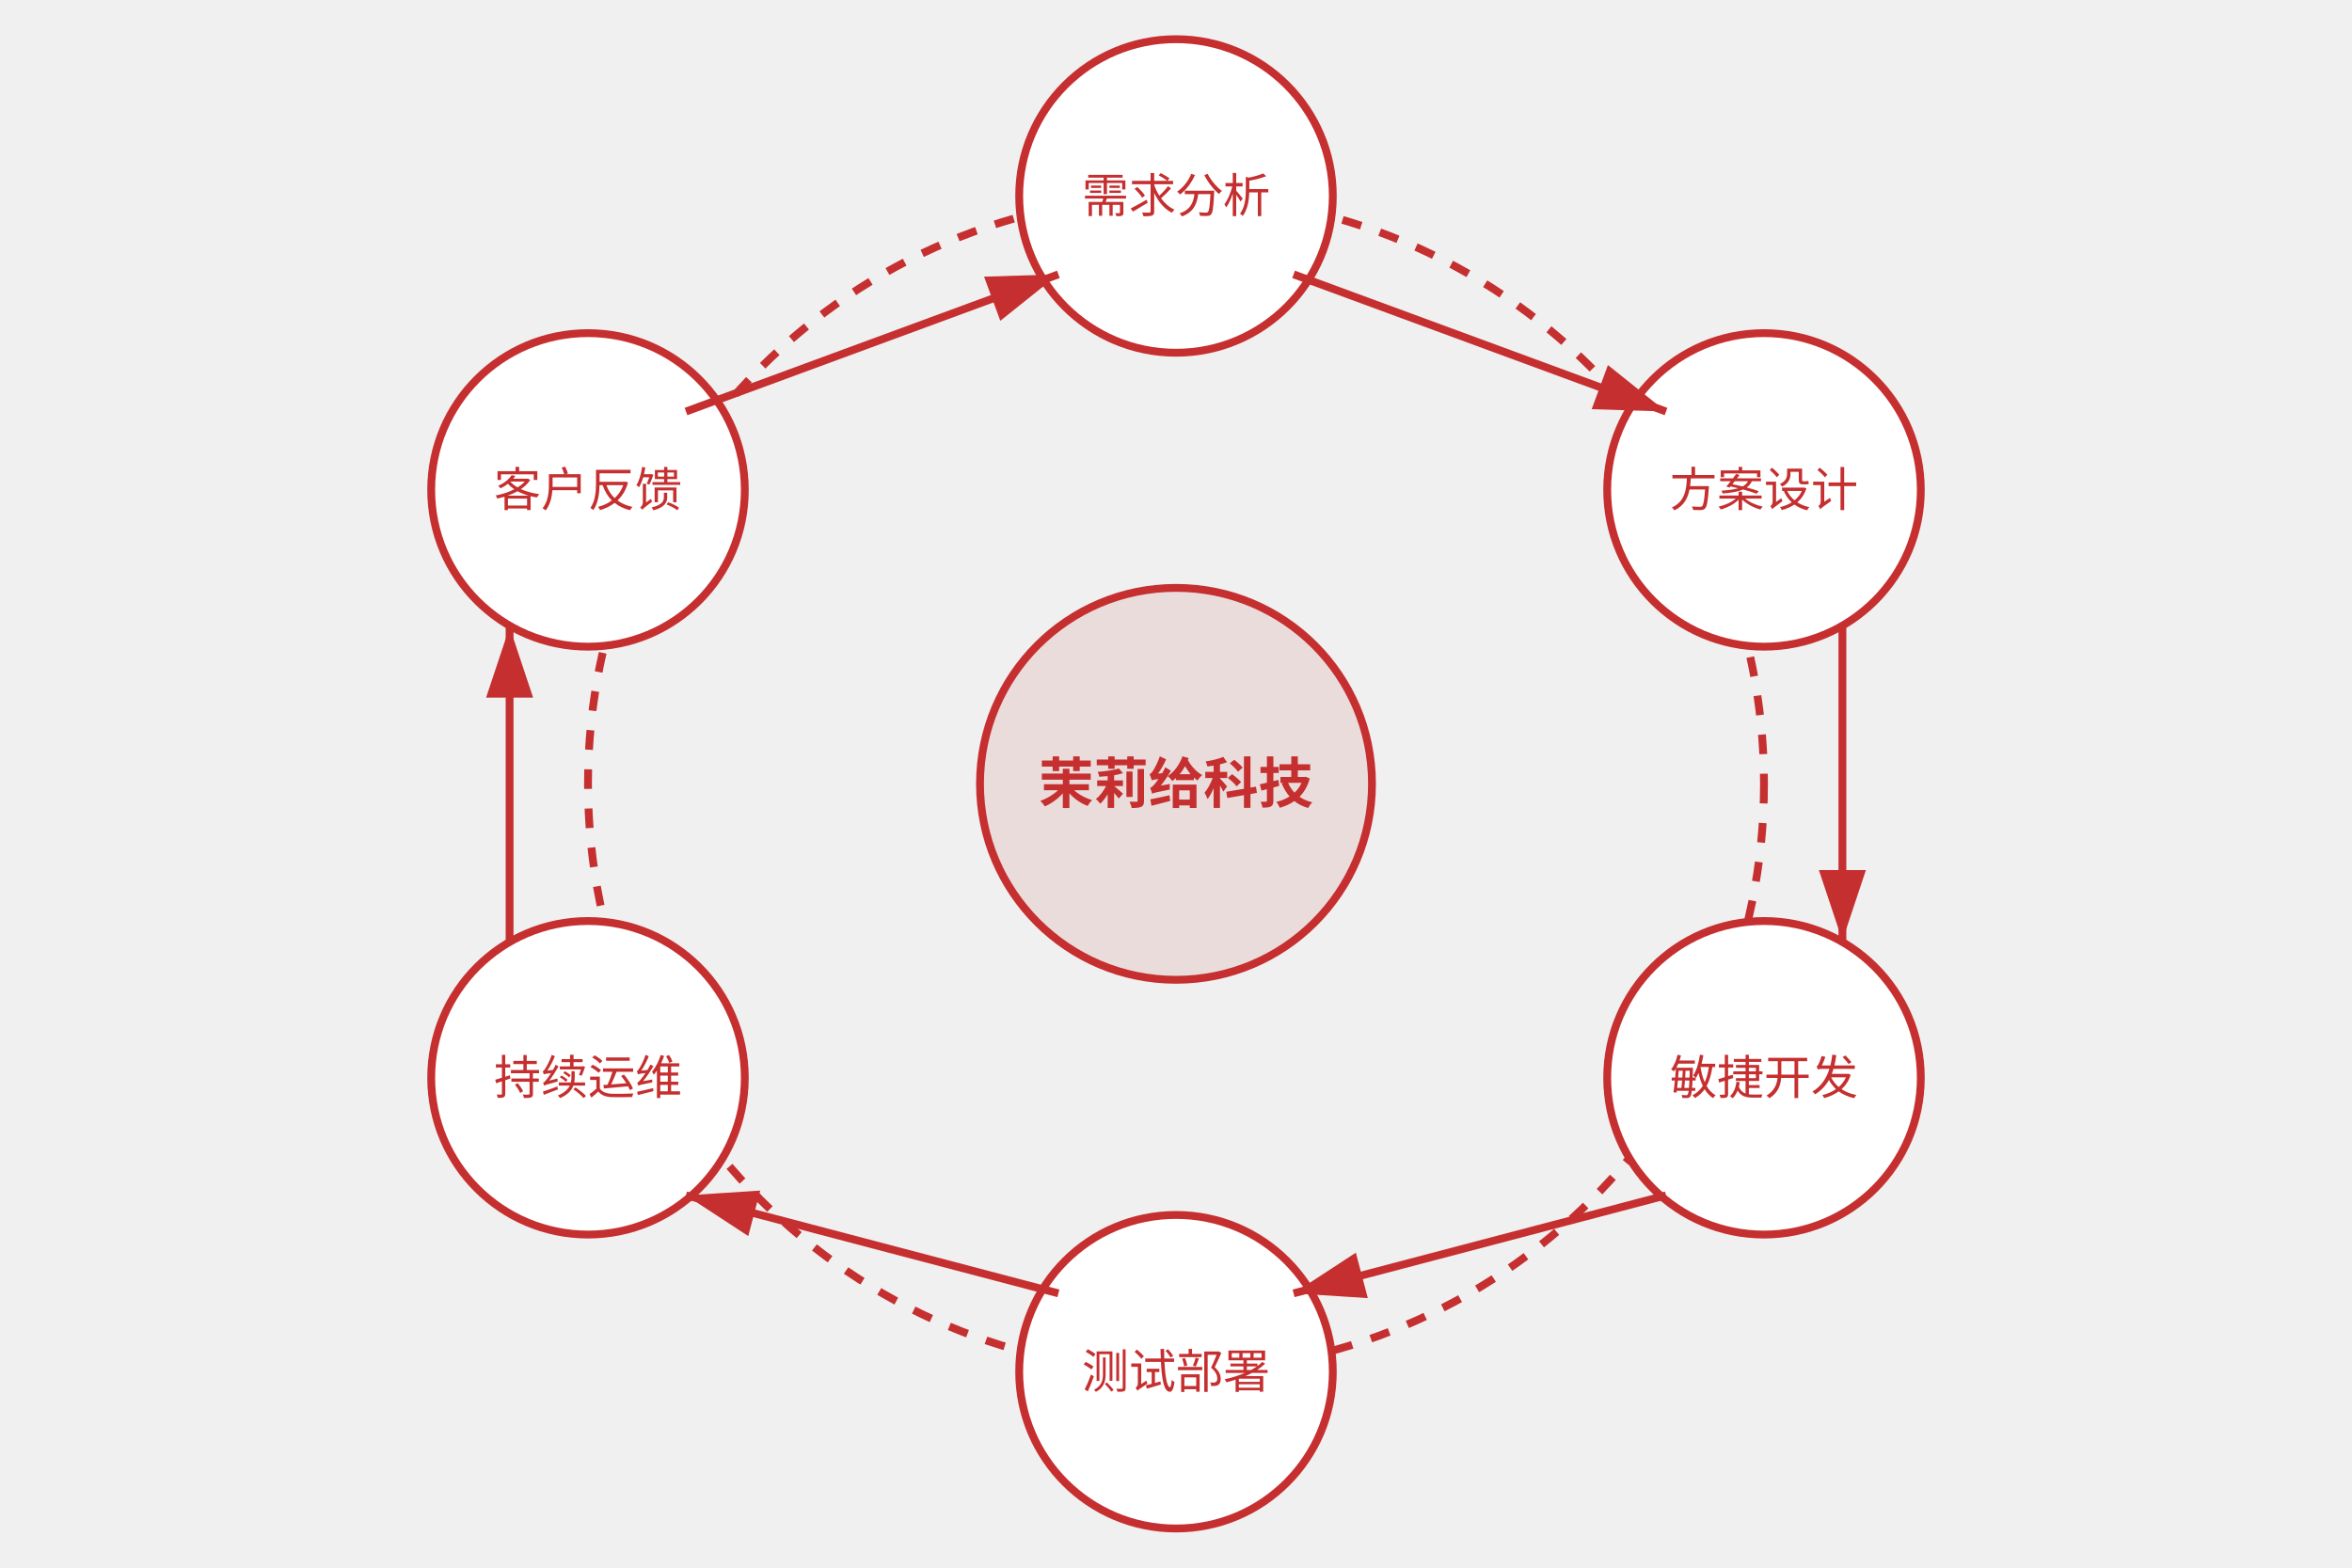
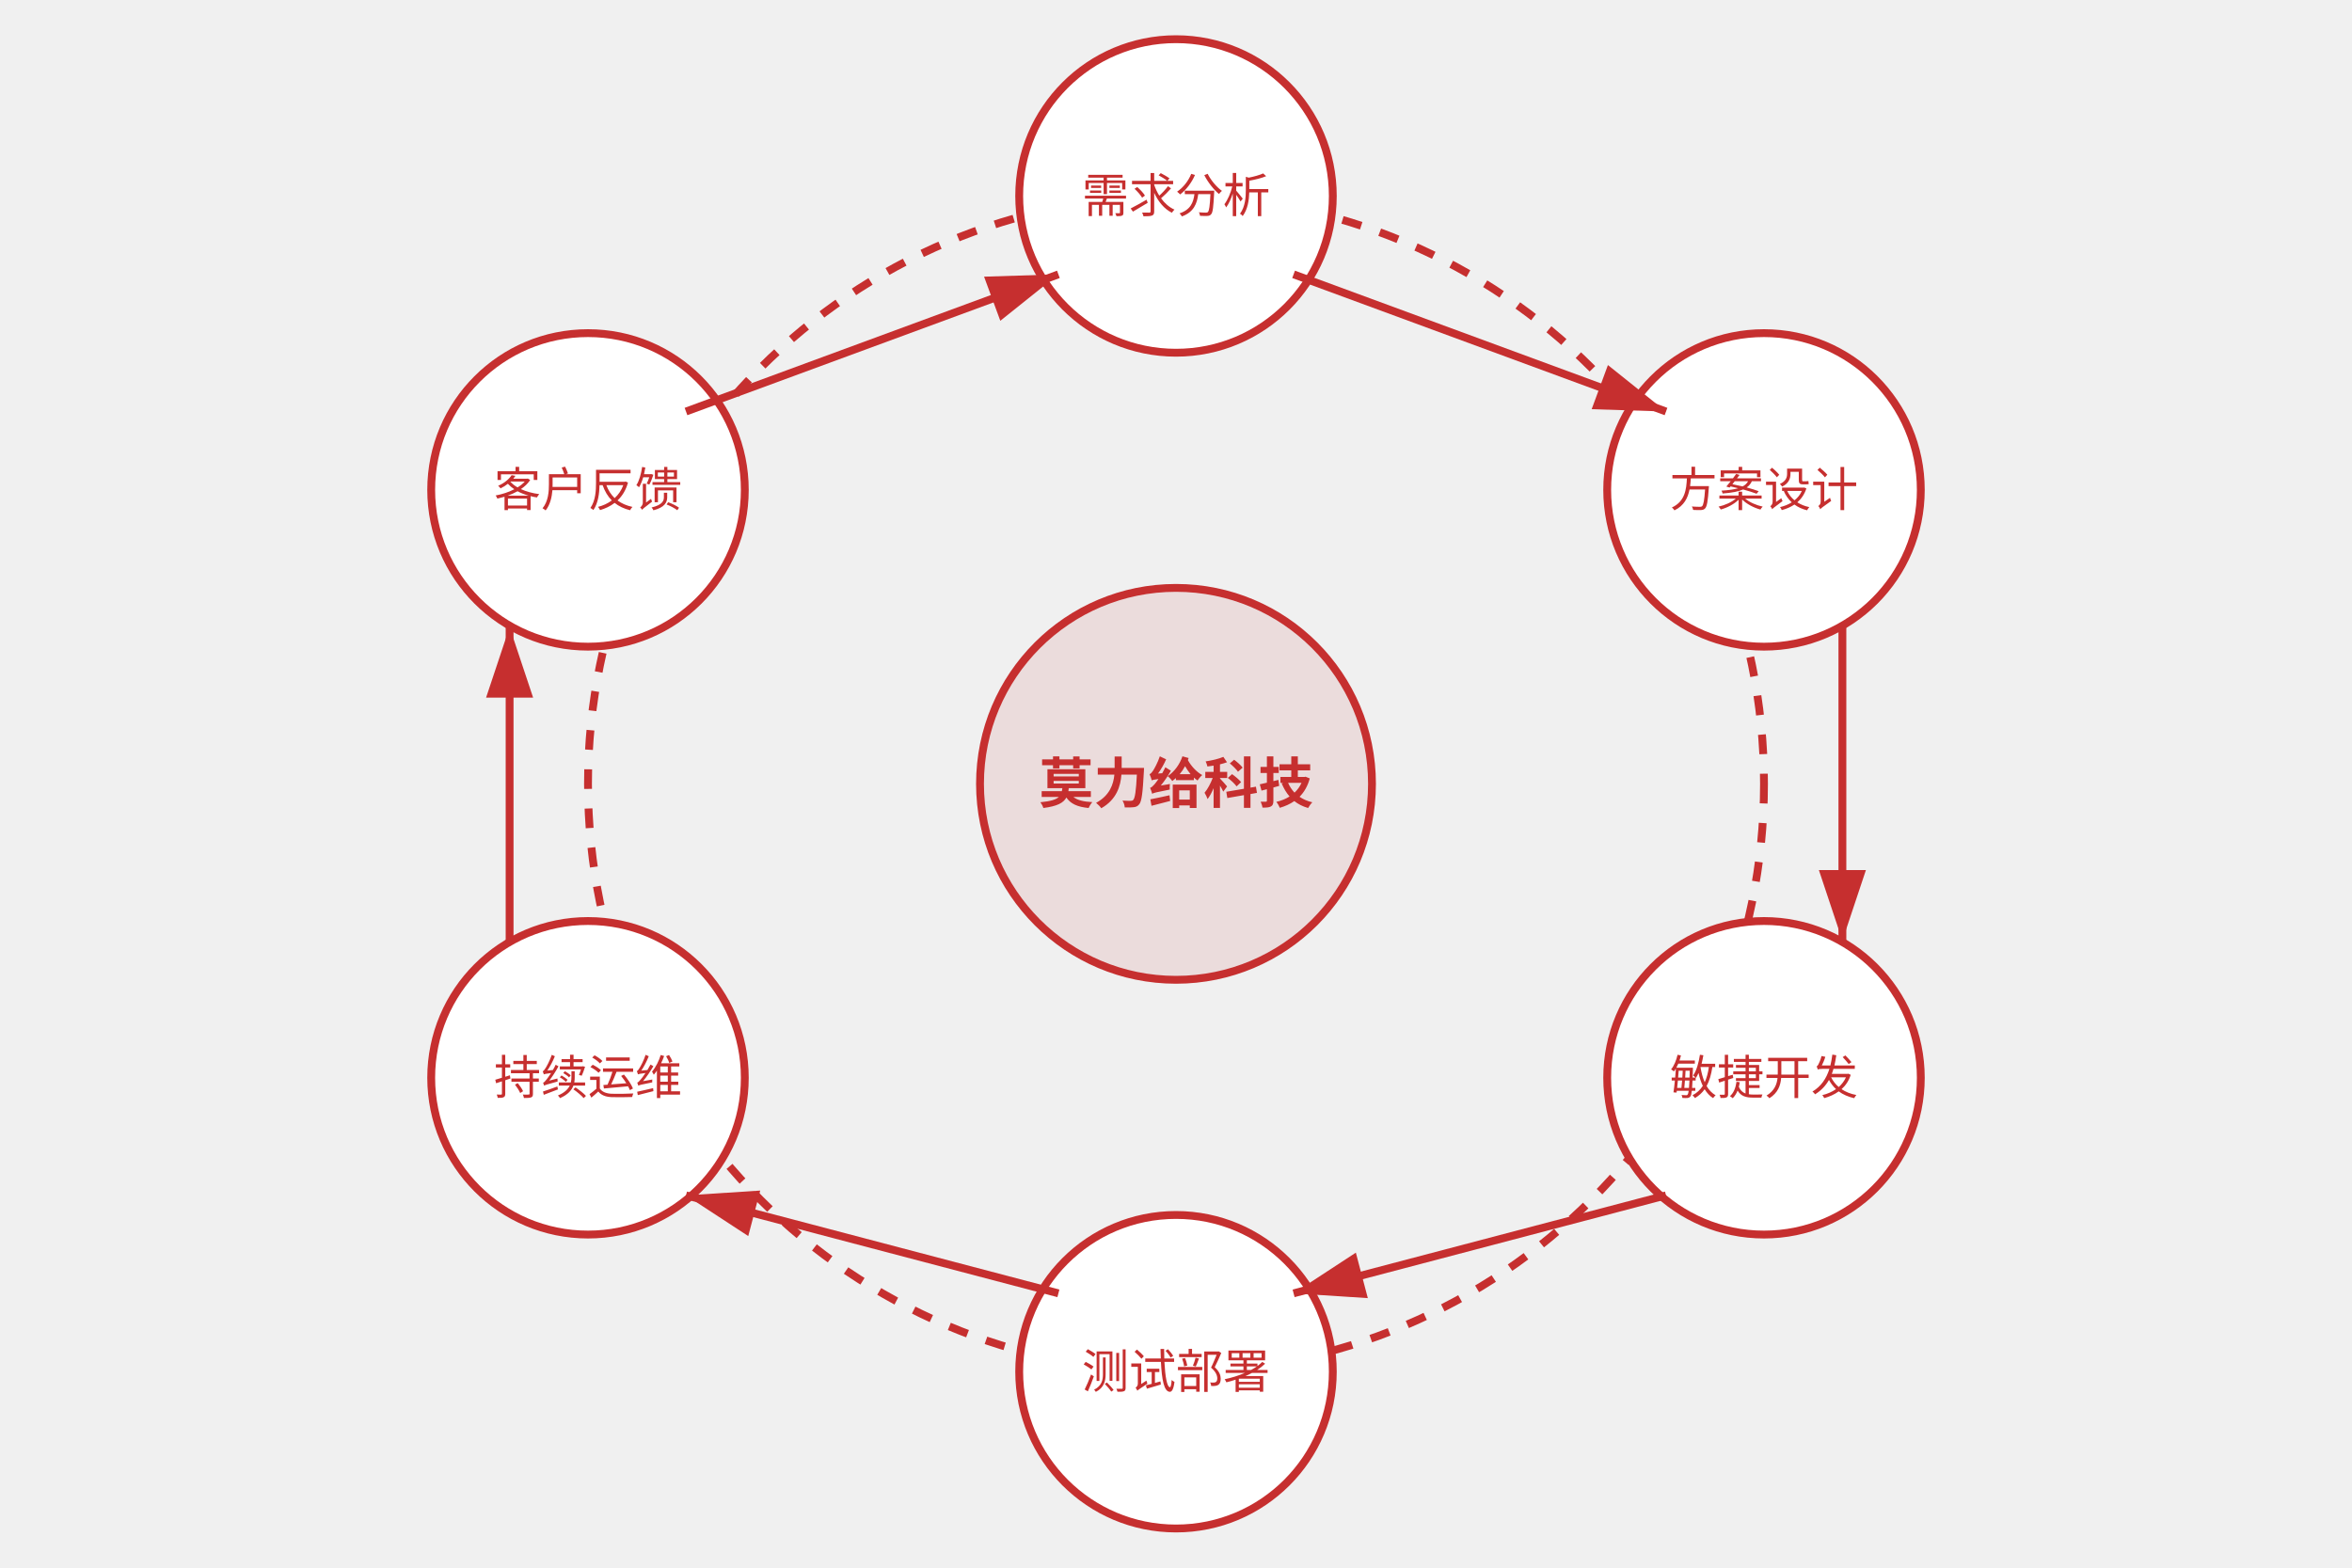
<svg xmlns="http://www.w3.org/2000/svg" width="600" height="400" viewBox="0 0 600 400" fill="none">
  <circle cx="300" cy="200" r="150" stroke="#C62F2F" stroke-width="2" stroke-dasharray="5 5" />
  <circle cx="300" cy="50" r="40" fill="white" stroke="#C62F2F" stroke-width="2" />
  <text x="300" y="50" text-anchor="middle" dominant-baseline="middle" font-family="Arial" font-size="12" fill="#C62F2F">需求分析</text>
  <circle cx="450" cy="125" r="40" fill="white" stroke="#C62F2F" stroke-width="2" />
  <text x="450" y="125" text-anchor="middle" dominant-baseline="middle" font-family="Arial" font-size="12" fill="#C62F2F">方案设计</text>
  <circle cx="450" cy="275" r="40" fill="white" stroke="#C62F2F" stroke-width="2" />
  <text x="450" y="275" text-anchor="middle" dominant-baseline="middle" font-family="Arial" font-size="12" fill="#C62F2F">敏捷开发</text>
  <circle cx="300" cy="350" r="40" fill="white" stroke="#C62F2F" stroke-width="2" />
  <text x="300" y="350" text-anchor="middle" dominant-baseline="middle" font-family="Arial" font-size="12" fill="#C62F2F">测试部署</text>
  <circle cx="150" cy="275" r="40" fill="white" stroke="#C62F2F" stroke-width="2" />
  <text x="150" y="275" text-anchor="middle" dominant-baseline="middle" font-family="Arial" font-size="12" fill="#C62F2F">持续运维</text>
  <circle cx="150" cy="125" r="40" fill="white" stroke="#C62F2F" stroke-width="2" />
  <text x="150" y="125" text-anchor="middle" dominant-baseline="middle" font-family="Arial" font-size="12" fill="#C62F2F">客户反馈</text>
  <path d="M330 70 L 425 105" stroke="#C62F2F" stroke-width="2" marker-end="url(#arrow)" />
  <path d="M470 160 L 470 240" stroke="#C62F2F" stroke-width="2" marker-end="url(#arrow)" />
  <path d="M425 305 L 330 330" stroke="#C62F2F" stroke-width="2" marker-end="url(#arrow)" />
  <path d="M270 330 L 175 305" stroke="#C62F2F" stroke-width="2" marker-end="url(#arrow)" />
  <path d="M130 240 L 130 160" stroke="#C62F2F" stroke-width="2" marker-end="url(#arrow)" />
  <path d="M175 105 L 270 70" stroke="#C62F2F" stroke-width="2" marker-end="url(#arrow)" />
  <defs>
    <marker id="arrow" markerWidth="10" markerHeight="10" refX="9" refY="3" orient="auto" markerUnits="strokeWidth">
      <path d="M0,0 L0,6 L9,3 z" fill="#C62F2F" />
    </marker>
  </defs>
  <circle cx="300" cy="200" r="50" fill="#C62F2F" fill-opacity="0.1" stroke="#C62F2F" stroke-width="2" />
-   <text x="300" y="200" text-anchor="middle" dominant-baseline="middle" font-family="Arial" font-size="14" font-weight="bold" fill="#C62F2F">茉莉给科技</text>
+   <text x="300" y="200" text-anchor="middle" dominant-baseline="middle" font-family="Arial" font-size="14" font-weight="bold" fill="#C62F2F">莫力给科技</text>
</svg>
